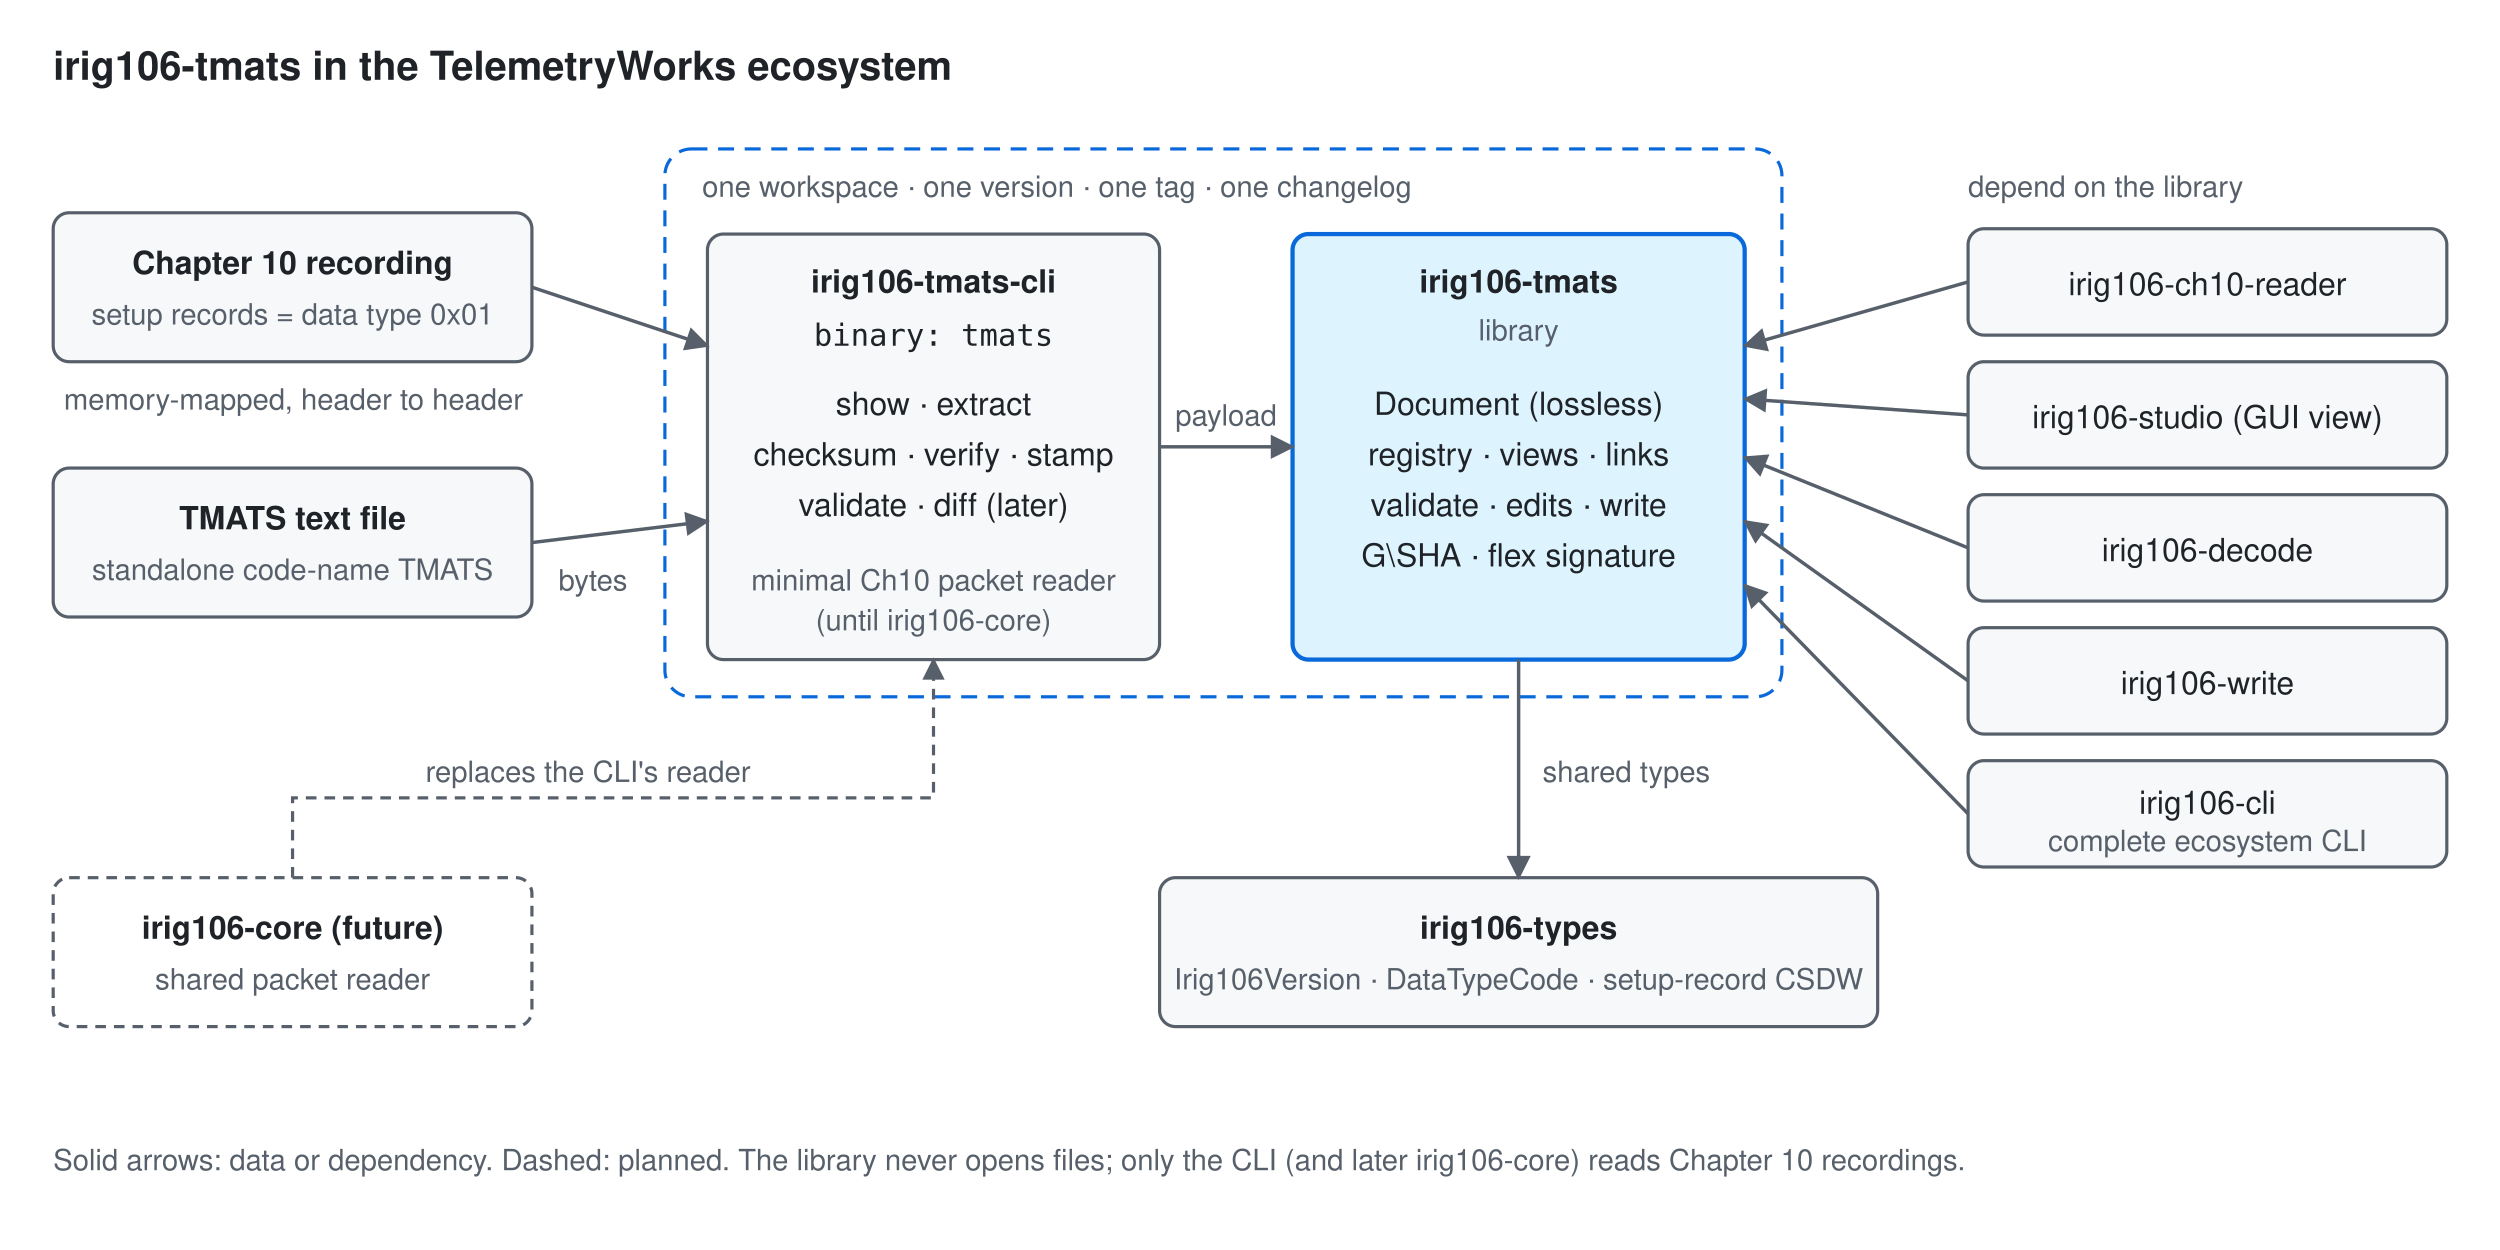
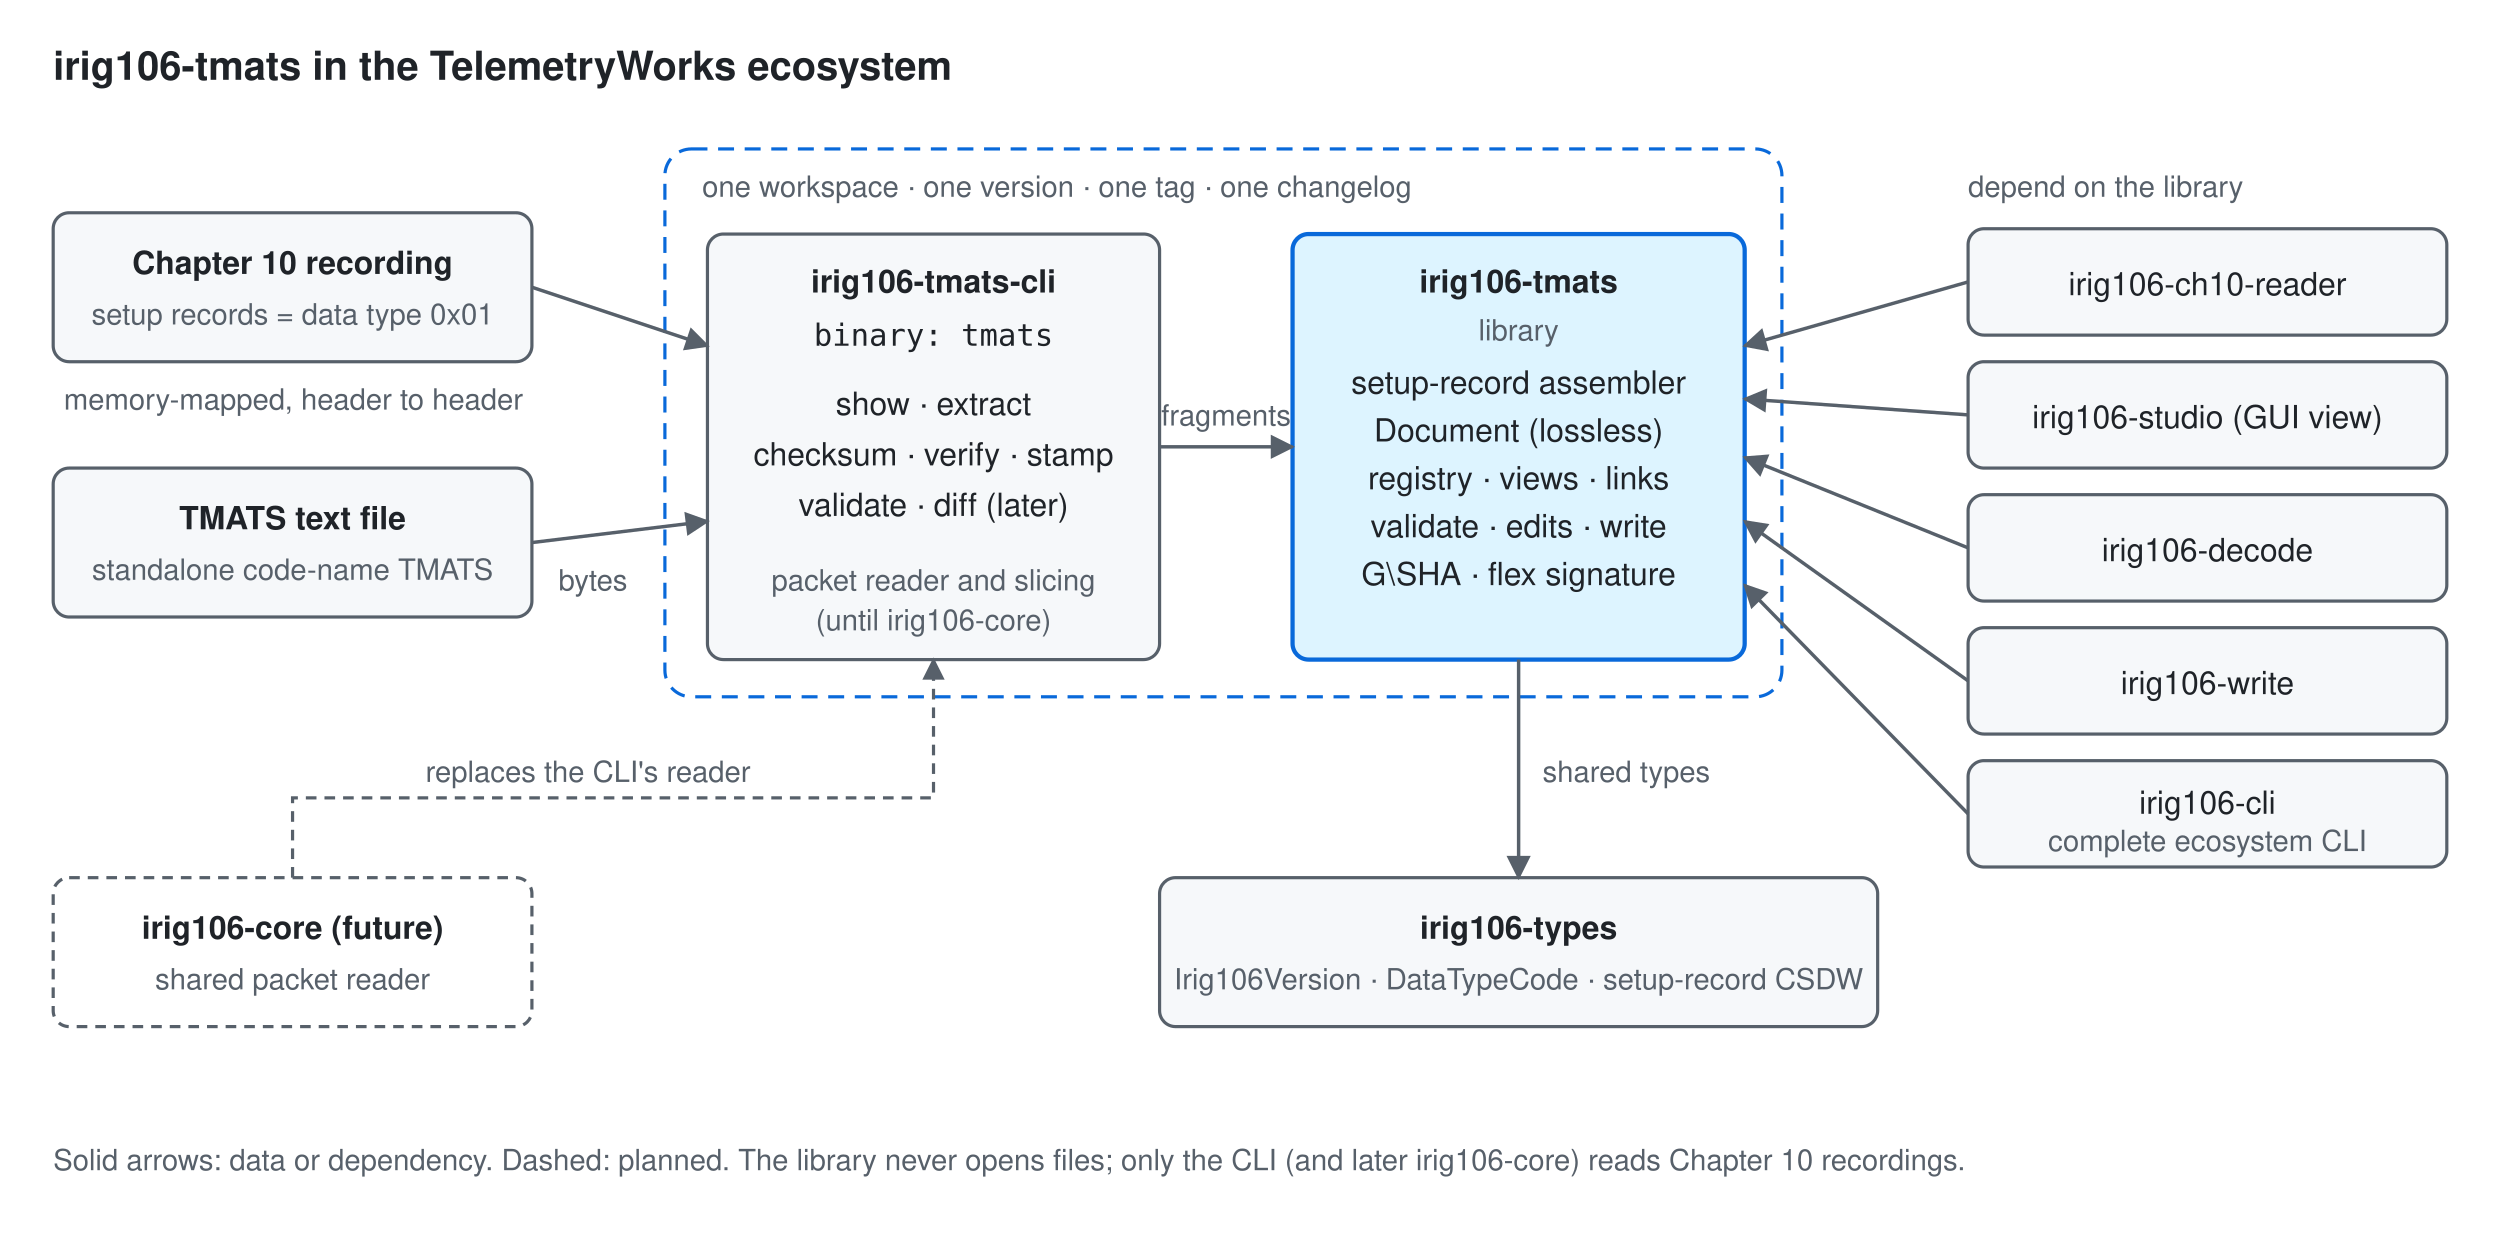
- <svg xmlns="http://www.w3.org/2000/svg" viewBox="0 0 940 470" role="img" aria-label="irig106-tmats in the ecosystem: the tmats CLI reads Chapter 10 recordings and TMATS files and hands setup-record payloads to the library; the CLI and library form one lockstep workspace; sibling crates depend on the library; shared types come from irig106-types.">
+ <svg xmlns="http://www.w3.org/2000/svg" viewBox="0 0 940 470" role="img" aria-label="irig106-tmats in the ecosystem: the tmats CLI reads Chapter 10 recordings and TMATS files and hands setup-record fragments to the library, which assembles them into complete records; the CLI and library form one lockstep workspace; sibling crates depend on the library; shared types come from irig106-types.">
  <style>
    text { font-family: -apple-system, "Segoe UI", Helvetica, Arial, sans-serif; font-size: 12px; fill: #1f2328; }
    .t { font-size: 15px; font-weight: 600; }
    .b { font-weight: 600; }
    .m { font-family: ui-monospace, SFMono-Regular, Consolas, monospace; font-size: 11.5px; }
    .l { font-size: 11px; fill: #57606a; }
    .box { fill: #f6f8fa; stroke: #57606a; stroke-width: 1.2; }
    .hl { fill: #ddf4ff; stroke: #0969da; stroke-width: 1.6; }
    .ws { fill: none; stroke: #0969da; stroke-width: 1.2; stroke-dasharray: 6 4; }
    .fut { fill: none; stroke: #57606a; stroke-width: 1.2; stroke-dasharray: 4 3; }
    .ln { stroke: #57606a; stroke-width: 1.3; fill: none; }
    .dl { stroke: #57606a; stroke-width: 1.2; fill: none; stroke-dasharray: 4 3; }
    .ah { fill: #57606a; }
    @media (prefers-color-scheme: dark) {
      text { fill: #e6edf3; } .l { fill: #9198a1; }
      .box { fill: #161b22; stroke: #9198a1; } .hl { fill: #0c2d6b; stroke: #4493f8; }
      .ws { stroke: #4493f8; } .fut, .ln, .dl { stroke: #9198a1; } .ah { fill: #9198a1; }
    }
  </style>
  <defs>
    <marker id="a" viewBox="0 0 10 10" refX="9" refY="5" markerWidth="7" markerHeight="7" orient="auto-start-reverse">
      <path class="ah" d="M0,0 L10,5 L0,10 z" />
    </marker>
  </defs>
  <text class="t" x="20" y="30">irig106-tmats in the TelemetryWorks ecosystem</text>
  <rect class="box" x="20" y="80" width="180" height="56" rx="6" />
  <text class="b" x="110" y="103" text-anchor="middle">Chapter 10 recording</text>
  <text class="l" x="110" y="122" text-anchor="middle">setup records = data type 0x01</text>
  <rect class="box" x="20" y="176" width="180" height="56" rx="6" />
  <text class="b" x="110" y="199" text-anchor="middle">TMATS text file</text>
  <text class="l" x="110" y="218" text-anchor="middle">standalone code-name TMATS</text>
  <rect class="fut" x="20" y="330" width="180" height="56" rx="6" />
  <text class="b" x="110" y="353" text-anchor="middle">irig106-core (future)</text>
  <text class="l" x="110" y="372" text-anchor="middle">shared packet reader</text>
  <rect class="ws" x="250" y="56" width="420" height="206" rx="10" />
  <text class="l" x="264" y="74">one workspace · one version · one tag · one changelog</text>
  <rect class="box" x="266" y="88" width="170" height="160" rx="6" />
  <text class="b" x="351" y="110" text-anchor="middle">irig106-tmats-cli</text>
  <text class="m" x="351" y="130" text-anchor="middle">binary: tmats</text>
  <text x="351" y="156" text-anchor="middle">show · extract</text>
  <text x="351" y="175" text-anchor="middle">checksum · verify · stamp</text>
  <text x="351" y="194" text-anchor="middle">validate · diff (later)</text>
-   <text class="l" x="351" y="222" text-anchor="middle">minimal Ch10 packet reader</text>
+   <text class="l" x="351" y="222" text-anchor="middle">packet reader and slicing</text>
  <text class="l" x="351" y="237" text-anchor="middle">(until irig106-core)</text>
  <rect class="hl" x="486" y="88" width="170" height="160" rx="6" />
  <text class="b" x="571" y="110" text-anchor="middle">irig106-tmats</text>
  <text class="l" x="571" y="128" text-anchor="middle">library</text>
-   <text x="571" y="156" text-anchor="middle">Document (lossless)</text>
-   <text x="571" y="175" text-anchor="middle">registry · views · links</text>
-   <text x="571" y="194" text-anchor="middle">validate · edits · write</text>
-   <text x="571" y="213" text-anchor="middle">G\SHA · flex signature</text>
+   <text x="571" y="148" text-anchor="middle">setup-record assembler</text>
+   <text x="571" y="166" text-anchor="middle">Document (lossless)</text>
+   <text x="571" y="184" text-anchor="middle">registry · views · links</text>
+   <text x="571" y="202" text-anchor="middle">validate · edits · write</text>
+   <text x="571" y="220" text-anchor="middle">G\SHA · flex signature</text>
  <path class="ln" d="M200,108 L266,130" marker-end="url(#a)" />
  <text class="l" x="24" y="154">memory-mapped, header to header</text>
  <path class="ln" d="M200,204 L266,196" marker-end="url(#a)" />
  <text class="l" x="210" y="222">bytes</text>
  <path class="dl" d="M110,330 L110,300 L351,300 L351,248" marker-end="url(#a)" />
  <text class="l" x="160" y="294">replaces the CLI's reader</text>
  <path class="ln" d="M436,168 L486,168" marker-end="url(#a)" />
-   <text class="l" x="461" y="160" text-anchor="middle">payload</text>
+   <text class="l" x="461" y="160" text-anchor="middle">fragments</text>
  <rect class="box" x="436" y="330" width="270" height="56" rx="6" />
  <text class="b" x="571" y="353" text-anchor="middle">irig106-types</text>
  <text class="l" x="571" y="372" text-anchor="middle">Irig106Version · DataTypeCode · setup-record CSDW</text>
  <path class="ln" d="M571,248 L571,330" marker-end="url(#a)" />
  <text class="l" x="580" y="294">shared types</text>
  <text class="l" x="740" y="74">depend on the library</text>
  <rect class="box" x="740" y="86" width="180" height="40" rx="6" />
  <text x="830" y="111" text-anchor="middle">irig106-ch10-reader</text>
  <rect class="box" x="740" y="136" width="180" height="40" rx="6" />
  <text x="830" y="161" text-anchor="middle">irig106-studio (GUI view)</text>
  <rect class="box" x="740" y="186" width="180" height="40" rx="6" />
  <text x="830" y="211" text-anchor="middle">irig106-decode</text>
  <rect class="box" x="740" y="236" width="180" height="40" rx="6" />
  <text x="830" y="261" text-anchor="middle">irig106-write</text>
  <rect class="box" x="740" y="286" width="180" height="40" rx="6" />
  <text x="830" y="306" text-anchor="middle">irig106-cli</text>
  <text class="l" x="830" y="320" text-anchor="middle">complete ecosystem CLI</text>
  <path class="ln" d="M740,106 L656,130" marker-end="url(#a)" />
  <path class="ln" d="M740,156 L656,150" marker-end="url(#a)" />
  <path class="ln" d="M740,206 L656,172" marker-end="url(#a)" />
  <path class="ln" d="M740,256 L656,196" marker-end="url(#a)" />
  <path class="ln" d="M740,306 L656,220" marker-end="url(#a)" />
  <text class="l" x="20" y="440">Solid arrows: data or dependency. Dashed: planned. The library never opens files; only the CLI (and later irig106-core) reads Chapter 10 recordings.</text>
</svg>
